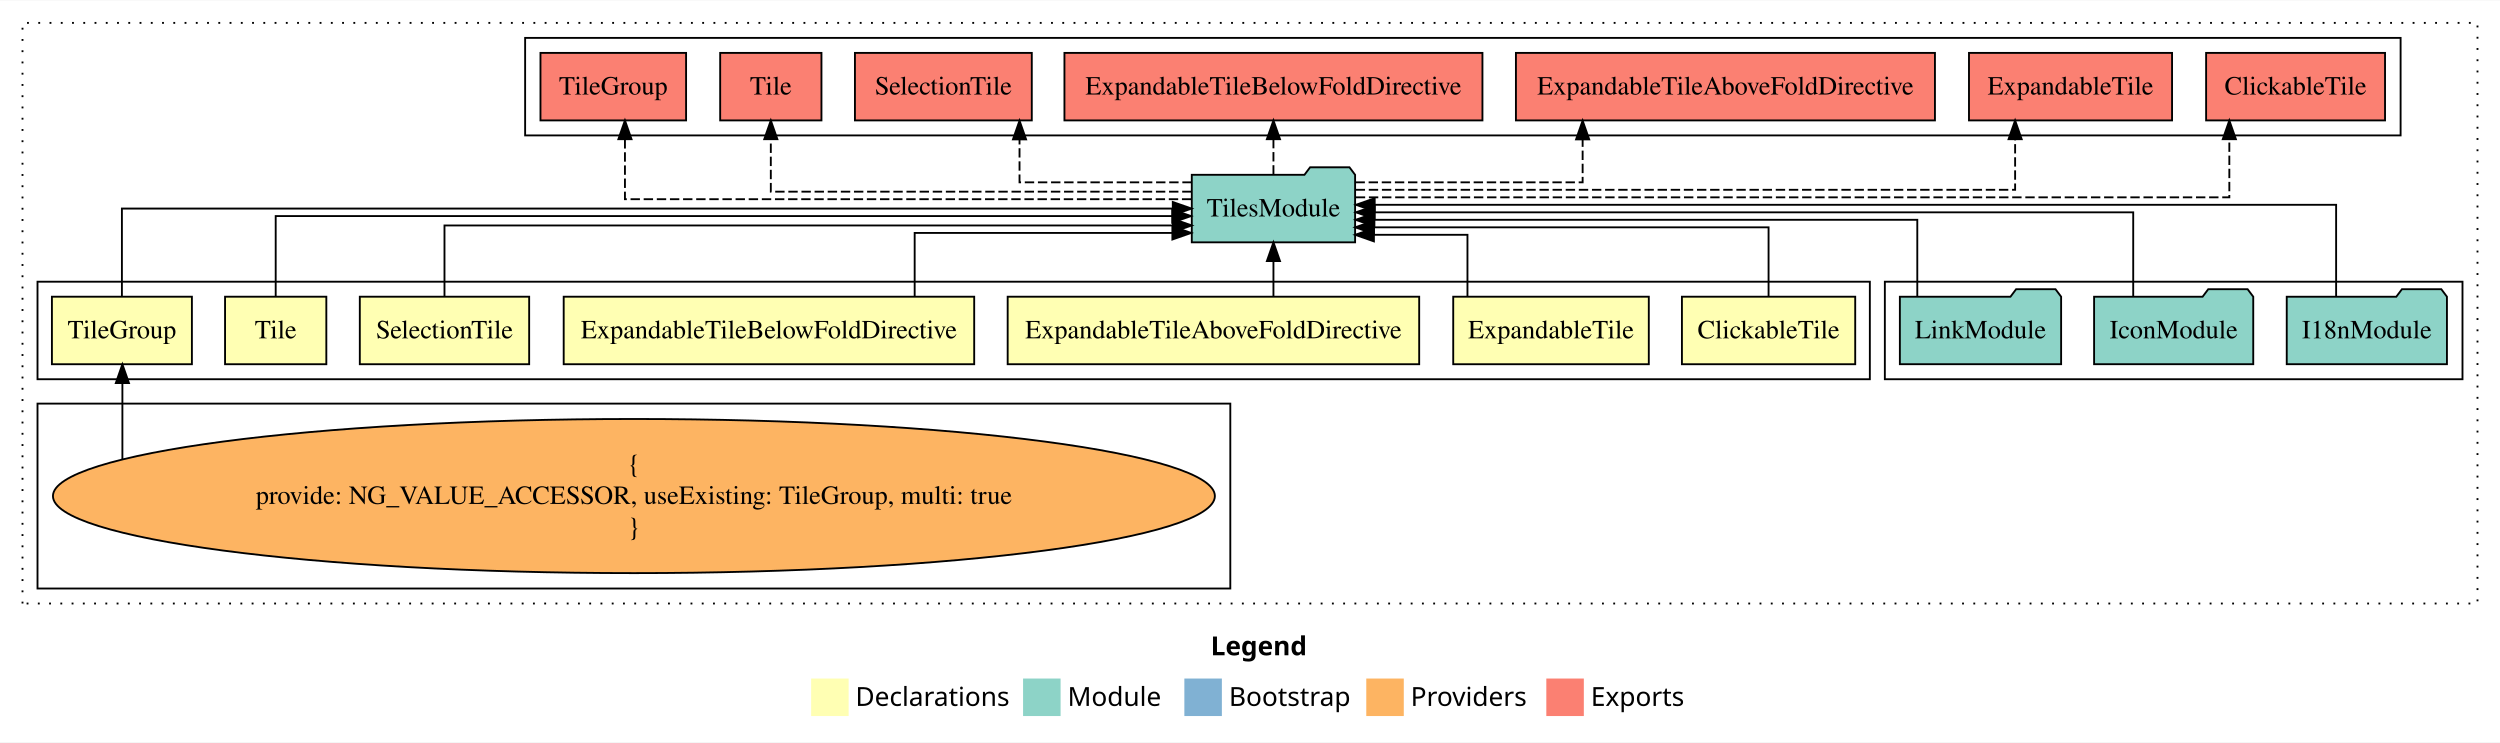
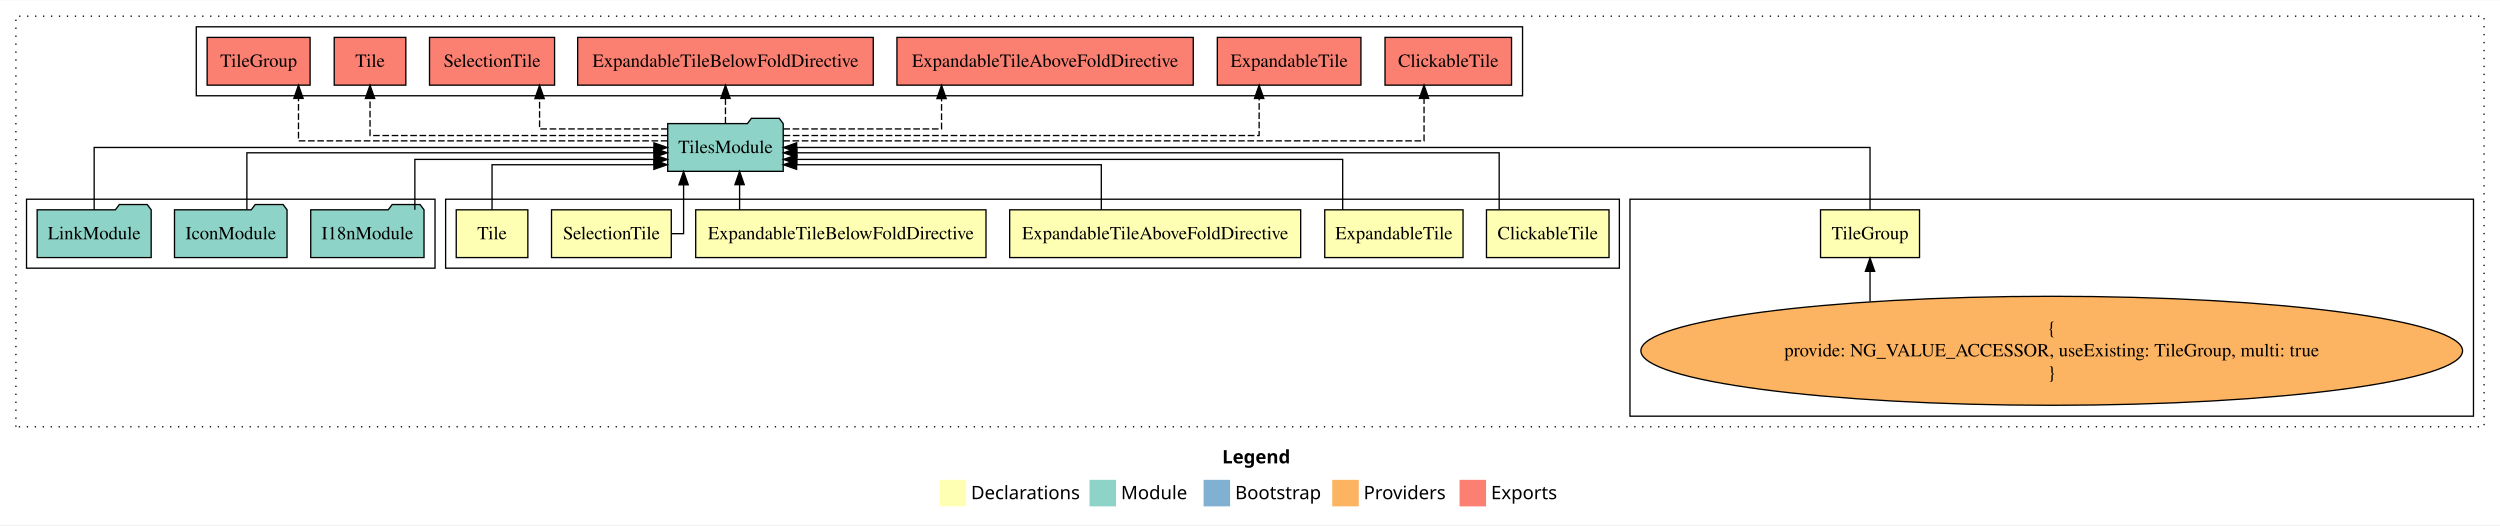
- <svg xmlns="http://www.w3.org/2000/svg" width="1333pt" height="396pt" viewBox="0.00 0.00 1333.00 395.59">
+ <svg xmlns="http://www.w3.org/2000/svg" width="1885pt" height="396pt" viewBox="0.00 0.00 1885.00 395.59">
  <g id="graph0" class="graph" transform="scale(1 1) rotate(0) translate(4 391.59)">
-     <polygon fill="white" stroke="transparent" points="-4,4 -4,-391.59 1329,-391.59 1329,4 -4,4" />
-     <text text-anchor="start" x="641.51" y="-42.4" font-family="Times-12" font-weight="bold" font-size="14.00">Legend</text>
-     <polygon fill="#ffffb3" stroke="transparent" points="428.5,-10 428.5,-30 448.5,-30 448.5,-10 428.5,-10" />
-     <text text-anchor="start" x="452.13" y="-15.4" font-family="Times-12" font-size="14.00">  Declarations</text>
-     <polygon fill="#8dd3c7" stroke="transparent" points="541.5,-10 541.5,-30 561.5,-30 561.5,-10 541.5,-10" />
-     <text text-anchor="start" x="565.23" y="-15.4" font-family="Times-12" font-size="14.00">  Module</text>
-     <polygon fill="#80b1d3" stroke="transparent" points="627.5,-10 627.5,-30 647.5,-30 647.5,-10 627.5,-10" />
-     <text text-anchor="start" x="651.28" y="-15.4" font-family="Times-12" font-size="14.00">  Bootstrap</text>
-     <polygon fill="#fdb462" stroke="transparent" points="724.5,-10 724.5,-30 744.5,-30 744.5,-10 724.5,-10" />
-     <text text-anchor="start" x="748.17" y="-15.4" font-family="Times-12" font-size="14.00">  Providers</text>
-     <polygon fill="#fb8072" stroke="transparent" points="820.5,-10 820.5,-30 840.5,-30 840.5,-10 820.5,-10" />
-     <text text-anchor="start" x="844.23" y="-15.4" font-family="Times-12" font-size="14.00">  Exports</text>
+     <polygon fill="white" stroke="transparent" points="-4,4 -4,-391.59 1881,-391.59 1881,4 -4,4" />
+     <text text-anchor="start" x="917.51" y="-42.4" font-family="Times-12" font-weight="bold" font-size="14.00">Legend</text>
+     <polygon fill="#ffffb3" stroke="transparent" points="704.5,-10 704.5,-30 724.5,-30 724.5,-10 704.5,-10" />
+     <text text-anchor="start" x="728.13" y="-15.4" font-family="Times-12" font-size="14.00">  Declarations</text>
+     <polygon fill="#8dd3c7" stroke="transparent" points="817.5,-10 817.5,-30 837.5,-30 837.5,-10 817.5,-10" />
+     <text text-anchor="start" x="841.23" y="-15.4" font-family="Times-12" font-size="14.00">  Module</text>
+     <polygon fill="#80b1d3" stroke="transparent" points="903.5,-10 903.5,-30 923.5,-30 923.5,-10 903.5,-10" />
+     <text text-anchor="start" x="927.28" y="-15.4" font-family="Times-12" font-size="14.00">  Bootstrap</text>
+     <polygon fill="#fdb462" stroke="transparent" points="1000.5,-10 1000.5,-30 1020.5,-30 1020.5,-10 1000.5,-10" />
+     <text text-anchor="start" x="1024.17" y="-15.4" font-family="Times-12" font-size="14.00">  Providers</text>
+     <polygon fill="#fb8072" stroke="transparent" points="1096.5,-10 1096.5,-30 1116.5,-30 1116.5,-10 1096.5,-10" />
+     <text text-anchor="start" x="1120.23" y="-15.4" font-family="Times-12" font-size="14.00">  Exports</text>
    <g id="clust1" class="cluster">
-       <polygon fill="none" stroke="black" stroke-dasharray="1,5" points="8,-70 8,-379.59 1317,-379.59 1317,-70 8,-70" />
+       <polygon fill="none" stroke="black" stroke-dasharray="1,5" points="8,-70 8,-379.59 1869,-379.59 1869,-70 8,-70" />
+     </g>
+     <g id="clust9" class="cluster">
+       <polygon fill="none" stroke="black" points="1225,-78 1225,-241.59 1861,-241.59 1861,-78 1225,-78" />
    </g>
    <g id="clust11" class="cluster">
-       <polygon fill="none" stroke="black" points="276,-319.59 276,-371.59 1276,-371.59 1276,-319.59 276,-319.59" />
+       <polygon fill="none" stroke="black" points="144,-319.59 144,-371.59 1144,-371.59 1144,-319.59 144,-319.59" />
+     </g>
+     <g id="clust2" class="cluster">
+       <polygon fill="none" stroke="black" points="332,-189.59 332,-241.59 1217,-241.59 1217,-189.59 332,-189.59" />
    </g>
    <g id="clust10" class="cluster">
-       <polygon fill="none" stroke="black" points="1001,-189.59 1001,-241.59 1309,-241.59 1309,-189.59 1001,-189.59" />
-     </g>
-     <g id="clust2" class="cluster">
-       <polygon fill="none" stroke="black" points="16,-189.59 16,-241.59 993,-241.59 993,-189.59 16,-189.59" />
-     </g>
-     <g id="clust9" class="cluster">
-       <polygon fill="none" stroke="black" points="16,-78 16,-176.59 652,-176.59 652,-78 16,-78" />
+       <polygon fill="none" stroke="black" points="16,-189.59 16,-241.59 324,-241.59 324,-189.59 16,-189.59" />
    </g>
    <g id="node1" class="node">
-       <polygon fill="#ffffb3" stroke="black" points="985.2,-233.59 892.8,-233.59 892.8,-197.59 985.2,-197.59 985.2,-233.59" />
-       <text text-anchor="middle" x="939" y="-211.39" font-family="Times,serif" font-size="14.00">ClickableTile</text>
+       <polygon fill="#ffffb3" stroke="black" points="1209.2,-233.59 1116.8,-233.59 1116.8,-197.59 1209.2,-197.59 1209.2,-233.59" />
+       <text text-anchor="middle" x="1163" y="-211.39" font-family="Times,serif" font-size="14.00">ClickableTile</text>
    </g>
    <g id="node8" class="node">
-       <polygon fill="#8dd3c7" stroke="black" points="718.54,-298.59 715.54,-302.59 694.54,-302.59 691.54,-298.59 631.46,-298.59 631.46,-262.59 718.54,-262.59 718.54,-298.59" />
-       <text text-anchor="middle" x="675" y="-276.39" font-family="Times,serif" font-size="14.00">TilesModule</text>
+       <polygon fill="#8dd3c7" stroke="black" points="586.54,-298.59 583.54,-302.59 562.54,-302.59 559.54,-298.59 499.46,-298.59 499.46,-262.59 586.54,-262.59 586.54,-298.59" />
+       <text text-anchor="middle" x="543" y="-276.39" font-family="Times,serif" font-size="14.00">TilesModule</text>
    </g>
    <g id="edge1" class="edge">
-       <path fill="none" stroke="black" d="M939,-233.6C939,-249.64 939,-270.59 939,-270.59 939,-270.59 728.59,-270.59 728.59,-270.59" />
-       <polygon fill="black" stroke="black" points="728.59,-267.09 718.59,-270.59 728.59,-274.09 728.59,-267.09" />
+       <path fill="none" stroke="black" d="M1126.38,-233.89C1126.38,-251.86 1126.38,-276.59 1126.38,-276.59 1126.38,-276.59 596.85,-276.59 596.85,-276.59" />
+       <polygon fill="black" stroke="black" points="596.85,-273.09 586.85,-276.59 596.85,-280.09 596.85,-273.09" />
    </g>
    <g id="node2" class="node">
-       <polygon fill="#ffffb3" stroke="black" points="875.14,-233.59 770.86,-233.59 770.86,-197.59 875.14,-197.59 875.14,-233.59" />
-       <text text-anchor="middle" x="823" y="-211.39" font-family="Times,serif" font-size="14.00">ExpandableTile</text>
+       <polygon fill="#ffffb3" stroke="black" points="1099.14,-233.59 994.86,-233.59 994.86,-197.59 1099.14,-197.59 1099.14,-233.59" />
+       <text text-anchor="middle" x="1047" y="-211.39" font-family="Times,serif" font-size="14.00">ExpandableTile</text>
    </g>
    <g id="edge2" class="edge">
-       <path fill="none" stroke="black" d="M778.45,-233.71C778.45,-248.37 778.45,-266.59 778.45,-266.59 778.45,-266.59 728.57,-266.59 728.57,-266.59" />
-       <polygon fill="black" stroke="black" points="728.57,-263.09 718.57,-266.59 728.57,-270.09 728.57,-263.09" />
+       <path fill="none" stroke="black" d="M1008.38,-233.62C1008.38,-249.99 1008.38,-271.59 1008.38,-271.59 1008.38,-271.59 596.78,-271.59 596.78,-271.59" />
+       <polygon fill="black" stroke="black" points="596.78,-268.09 586.78,-271.59 596.78,-275.09 596.78,-268.09" />
    </g>
    <g id="node3" class="node">
-       <polygon fill="#ffffb3" stroke="black" points="752.71,-233.59 533.29,-233.59 533.29,-197.59 752.71,-197.59 752.71,-233.59" />
-       <text text-anchor="middle" x="643" y="-211.39" font-family="Times,serif" font-size="14.00">ExpandableTileAboveFoldDirective</text>
+       <polygon fill="#ffffb3" stroke="black" points="976.71,-233.59 757.29,-233.59 757.29,-197.59 976.71,-197.59 976.71,-233.59" />
+       <text text-anchor="middle" x="867" y="-211.39" font-family="Times,serif" font-size="14.00">ExpandableTileAboveFoldDirective</text>
    </g>
    <g id="edge3" class="edge">
-       <path fill="none" stroke="black" d="M675,-233.7C675,-233.7 675,-252.58 675,-252.58" />
-       <polygon fill="black" stroke="black" points="671.5,-252.58 675,-262.58 678.5,-252.58 671.5,-252.58" />
+       <path fill="none" stroke="black" d="M826.38,-233.78C826.38,-248.77 826.38,-267.59 826.38,-267.59 826.38,-267.59 596.66,-267.59 596.66,-267.59" />
+       <polygon fill="black" stroke="black" points="596.66,-264.09 586.66,-267.59 596.66,-271.09 596.66,-264.09" />
    </g>
    <g id="node4" class="node">
-       <polygon fill="#ffffb3" stroke="black" points="515.44,-233.59 296.56,-233.59 296.56,-197.59 515.44,-197.59 515.44,-233.59" />
-       <text text-anchor="middle" x="406" y="-211.39" font-family="Times,serif" font-size="14.00">ExpandableTileBelowFoldDirective</text>
+       <polygon fill="#ffffb3" stroke="black" points="739.44,-233.59 520.56,-233.59 520.56,-197.59 739.44,-197.59 739.44,-233.59" />
+       <text text-anchor="middle" x="630" y="-211.39" font-family="Times,serif" font-size="14.00">ExpandableTileBelowFoldDirective</text>
    </g>
    <g id="edge4" class="edge">
-       <path fill="none" stroke="black" d="M483.7,-233.78C483.7,-248.77 483.7,-267.59 483.7,-267.59 483.7,-267.59 621.11,-267.59 621.11,-267.59" />
-       <polygon fill="black" stroke="black" points="621.11,-271.09 631.11,-267.59 621.11,-264.09 621.11,-271.09" />
+       <path fill="none" stroke="black" d="M553.65,-233.7C553.65,-233.7 553.65,-252.58 553.65,-252.58" />
+       <polygon fill="black" stroke="black" points="550.15,-252.58 553.65,-262.58 557.15,-252.58 550.15,-252.58" />
    </g>
    <g id="node5" class="node">
-       <polygon fill="#ffffb3" stroke="black" points="278.15,-233.59 187.85,-233.59 187.85,-197.59 278.15,-197.59 278.15,-233.59" />
-       <text text-anchor="middle" x="233" y="-211.39" font-family="Times,serif" font-size="14.00">SelectionTile</text>
+       <polygon fill="#ffffb3" stroke="black" points="502.15,-233.59 411.85,-233.59 411.85,-197.59 502.15,-197.59 502.15,-233.59" />
+       <text text-anchor="middle" x="457" y="-211.39" font-family="Times,serif" font-size="14.00">SelectionTile</text>
    </g>
    <g id="edge5" class="edge">
-       <path fill="none" stroke="black" d="M233,-233.62C233,-249.99 233,-271.59 233,-271.59 233,-271.59 621.41,-271.59 621.41,-271.59" />
-       <polygon fill="black" stroke="black" points="621.41,-275.09 631.41,-271.59 621.41,-268.09 621.41,-275.09" />
+       <path fill="none" stroke="black" d="M502.44,-215.59C507.81,-215.59 511.43,-215.59 511.43,-215.59 511.43,-215.59 511.43,-252.48 511.43,-252.48" />
+       <polygon fill="black" stroke="black" points="507.93,-252.48 511.43,-262.48 514.93,-252.48 507.93,-252.48" />
    </g>
    <g id="node6" class="node">
-       <polygon fill="#ffffb3" stroke="black" points="170,-233.59 116,-233.59 116,-197.59 170,-197.59 170,-233.59" />
-       <text text-anchor="middle" x="143" y="-211.39" font-family="Times,serif" font-size="14.00">Tile</text>
+       <polygon fill="#ffffb3" stroke="black" points="394,-233.59 340,-233.59 340,-197.59 394,-197.59 394,-233.59" />
+       <text text-anchor="middle" x="367" y="-211.39" font-family="Times,serif" font-size="14.00">Tile</text>
    </g>
    <g id="edge6" class="edge">
-       <path fill="none" stroke="black" d="M143,-233.89C143,-251.86 143,-276.59 143,-276.59 143,-276.59 621.01,-276.59 621.01,-276.59" />
-       <polygon fill="black" stroke="black" points="621.01,-280.09 631.01,-276.59 621.01,-273.09 621.01,-280.09" />
+       <path fill="none" stroke="black" d="M367,-233.78C367,-248.77 367,-267.59 367,-267.59 367,-267.59 489.04,-267.59 489.04,-267.59" />
+       <polygon fill="black" stroke="black" points="489.04,-271.09 499.04,-267.59 489.04,-264.09 489.04,-271.09" />
    </g>
    <g id="node7" class="node">
-       <polygon fill="#ffffb3" stroke="black" points="98.32,-233.59 23.68,-233.59 23.68,-197.59 98.32,-197.59 98.32,-233.59" />
-       <text text-anchor="middle" x="61" y="-211.39" font-family="Times,serif" font-size="14.00">TileGroup</text>
+       <polygon fill="#ffffb3" stroke="black" points="1443.32,-233.59 1368.68,-233.59 1368.68,-197.59 1443.32,-197.59 1443.32,-233.59" />
+       <text text-anchor="middle" x="1406" y="-211.39" font-family="Times,serif" font-size="14.00">TileGroup</text>
    </g>
    <g id="edge7" class="edge">
-       <path fill="none" stroke="black" d="M61,-233.7C61,-252.93 61,-280.59 61,-280.59 61,-280.59 621.33,-280.59 621.33,-280.59" />
-       <polygon fill="black" stroke="black" points="621.33,-284.09 631.33,-280.59 621.33,-277.09 621.33,-284.09" />
+       <path fill="none" stroke="black" d="M1406,-233.7C1406,-252.93 1406,-280.59 1406,-280.59 1406,-280.59 596.68,-280.59 596.68,-280.59" />
+       <polygon fill="black" stroke="black" points="596.68,-277.09 586.68,-280.59 596.68,-284.09 596.68,-277.09" />
    </g>
    <g id="node13" class="node">
-       <polygon fill="#fb8072" stroke="black" points="1267.7,-363.59 1172.3,-363.59 1172.3,-327.59 1267.7,-327.59 1267.7,-363.59" />
-       <text text-anchor="middle" x="1220" y="-341.39" font-family="Times,serif" font-size="14.00">ClickableTile </text>
+       <polygon fill="#fb8072" stroke="black" points="1135.7,-363.59 1040.3,-363.59 1040.3,-327.59 1135.7,-327.59 1135.7,-363.59" />
+       <text text-anchor="middle" x="1088" y="-341.39" font-family="Times,serif" font-size="14.00">ClickableTile </text>
    </g>
    <g id="edge12" class="edge">
-       <path fill="none" stroke="black" stroke-dasharray="5,2" d="M718.9,-286.59C842.53,-286.59 1184.68,-286.59 1184.68,-286.59 1184.68,-286.59 1184.68,-317.57 1184.68,-317.57" />
-       <polygon fill="black" stroke="black" points="1181.18,-317.57 1184.68,-327.57 1188.18,-317.57 1181.18,-317.57" />
+       <path fill="none" stroke="black" stroke-dasharray="5,2" d="M586.55,-285.59C712.75,-285.59 1069.73,-285.59 1069.73,-285.59 1069.73,-285.59 1069.73,-317.59 1069.73,-317.59" />
+       <polygon fill="black" stroke="black" points="1066.23,-317.59 1069.73,-327.59 1073.23,-317.59 1066.23,-317.59" />
    </g>
    <g id="node14" class="node">
-       <polygon fill="#fb8072" stroke="black" points="1154.14,-363.59 1045.86,-363.59 1045.86,-327.59 1154.14,-327.59 1154.14,-363.59" />
-       <text text-anchor="middle" x="1100" y="-341.39" font-family="Times,serif" font-size="14.00">ExpandableTile </text>
+       <polygon fill="#fb8072" stroke="black" points="1022.14,-363.59 913.86,-363.59 913.86,-327.59 1022.14,-327.59 1022.14,-363.59" />
+       <text text-anchor="middle" x="968" y="-341.39" font-family="Times,serif" font-size="14.00">ExpandableTile </text>
    </g>
    <g id="edge13" class="edge">
-       <path fill="none" stroke="black" stroke-dasharray="5,2" d="M718.83,-290.59C821.8,-290.59 1070.46,-290.59 1070.46,-290.59 1070.46,-290.59 1070.46,-317.58 1070.46,-317.58" />
-       <polygon fill="black" stroke="black" points="1066.96,-317.58 1070.46,-327.58 1073.96,-317.58 1066.96,-317.58" />
+       <path fill="none" stroke="black" stroke-dasharray="5,2" d="M586.83,-289.59C691.12,-289.59 945.39,-289.59 945.39,-289.59 945.39,-289.59 945.39,-317.56 945.39,-317.56" />
+       <polygon fill="black" stroke="black" points="941.89,-317.56 945.39,-327.56 948.89,-317.56 941.89,-317.56" />
    </g>
    <g id="node15" class="node">
-       <polygon fill="#fb8072" stroke="black" points="1027.71,-363.59 804.29,-363.59 804.29,-327.59 1027.71,-327.59 1027.71,-363.59" />
-       <text text-anchor="middle" x="916" y="-341.39" font-family="Times,serif" font-size="14.00">ExpandableTileAboveFoldDirective </text>
+       <polygon fill="#fb8072" stroke="black" points="895.71,-363.59 672.29,-363.59 672.29,-327.59 895.71,-327.59 895.71,-363.59" />
+       <text text-anchor="middle" x="784" y="-341.39" font-family="Times,serif" font-size="14.00">ExpandableTileAboveFoldDirective </text>
    </g>
    <g id="edge14" class="edge">
-       <path fill="none" stroke="black" stroke-dasharray="5,2" d="M718.75,-294.59C767.58,-294.59 839.86,-294.59 839.86,-294.59 839.86,-294.59 839.86,-317.47 839.86,-317.47" />
-       <polygon fill="black" stroke="black" points="836.36,-317.47 839.86,-327.47 843.36,-317.47 836.36,-317.47" />
+       <path fill="none" stroke="black" stroke-dasharray="5,2" d="M586.66,-294.59C634.93,-294.59 705.93,-294.59 705.93,-294.59 705.93,-294.59 705.93,-317.47 705.93,-317.47" />
+       <polygon fill="black" stroke="black" points="702.43,-317.47 705.93,-327.47 709.43,-317.47 702.43,-317.47" />
    </g>
    <g id="node16" class="node">
-       <polygon fill="#fb8072" stroke="black" points="786.44,-363.59 563.56,-363.59 563.56,-327.59 786.44,-327.59 786.44,-363.59" />
-       <text text-anchor="middle" x="675" y="-341.39" font-family="Times,serif" font-size="14.00">ExpandableTileBelowFoldDirective </text>
+       <polygon fill="#fb8072" stroke="black" points="654.44,-363.59 431.56,-363.59 431.56,-327.59 654.44,-327.59 654.44,-363.59" />
+       <text text-anchor="middle" x="543" y="-341.39" font-family="Times,serif" font-size="14.00">ExpandableTileBelowFoldDirective </text>
    </g>
    <g id="edge15" class="edge">
-       <path fill="none" stroke="black" stroke-dasharray="5,2" d="M675,-298.7C675,-298.7 675,-317.58 675,-317.58" />
-       <polygon fill="black" stroke="black" points="671.5,-317.58 675,-327.58 678.5,-317.58 671.5,-317.58" />
+       <path fill="none" stroke="black" stroke-dasharray="5,2" d="M543,-298.7C543,-298.7 543,-317.58 543,-317.58" />
+       <polygon fill="black" stroke="black" points="539.5,-317.58 543,-327.58 546.5,-317.58 539.5,-317.58" />
    </g>
    <g id="node17" class="node">
-       <polygon fill="#fb8072" stroke="black" points="546.15,-363.59 451.85,-363.59 451.85,-327.59 546.15,-327.59 546.15,-363.59" />
-       <text text-anchor="middle" x="499" y="-341.39" font-family="Times,serif" font-size="14.00">SelectionTile </text>
+       <polygon fill="#fb8072" stroke="black" points="414.15,-363.59 319.85,-363.59 319.85,-327.59 414.15,-327.59 414.15,-363.59" />
+       <text text-anchor="middle" x="367" y="-341.39" font-family="Times,serif" font-size="14.00">SelectionTile </text>
    </g>
    <g id="edge16" class="edge">
-       <path fill="none" stroke="black" stroke-dasharray="5,2" d="M631.42,-294.59C591.84,-294.59 539.61,-294.59 539.61,-294.59 539.61,-294.59 539.61,-317.47 539.61,-317.47" />
-       <polygon fill="black" stroke="black" points="536.11,-317.47 539.61,-327.47 543.11,-317.47 536.11,-317.47" />
+       <path fill="none" stroke="black" stroke-dasharray="5,2" d="M499.42,-294.59C458.28,-294.59 402.84,-294.59 402.84,-294.59 402.84,-294.59 402.84,-317.47 402.84,-317.47" />
+       <polygon fill="black" stroke="black" points="399.34,-317.47 402.84,-327.47 406.34,-317.47 399.34,-317.47" />
    </g>
    <g id="node18" class="node">
-       <polygon fill="#fb8072" stroke="black" points="434,-363.59 380,-363.59 380,-327.59 434,-327.59 434,-363.59" />
-       <text text-anchor="middle" x="407" y="-341.39" font-family="Times,serif" font-size="14.00">Tile </text>
+       <polygon fill="#fb8072" stroke="black" points="302,-363.59 248,-363.59 248,-327.59 302,-327.59 302,-363.59" />
+       <text text-anchor="middle" x="275" y="-341.39" font-family="Times,serif" font-size="14.00">Tile </text>
    </g>
    <g id="edge17" class="edge">
-       <path fill="none" stroke="black" stroke-dasharray="5,2" d="M631.34,-289.59C555.4,-289.59 407,-289.59 407,-289.59 407,-289.59 407,-317.56 407,-317.56" />
-       <polygon fill="black" stroke="black" points="403.5,-317.56 407,-327.56 410.5,-317.56 403.5,-317.56" />
+       <path fill="none" stroke="black" stroke-dasharray="5,2" d="M499.34,-289.59C423.4,-289.59 275,-289.59 275,-289.59 275,-289.59 275,-317.56 275,-317.56" />
+       <polygon fill="black" stroke="black" points="271.5,-317.56 275,-327.56 278.5,-317.56 271.5,-317.56" />
    </g>
    <g id="node19" class="node">
-       <polygon fill="#fb8072" stroke="black" points="361.82,-363.59 284.18,-363.59 284.18,-327.59 361.82,-327.59 361.82,-363.59" />
-       <text text-anchor="middle" x="323" y="-341.39" font-family="Times,serif" font-size="14.00">TileGroup </text>
+       <polygon fill="#fb8072" stroke="black" points="229.82,-363.59 152.18,-363.59 152.18,-327.59 229.82,-327.59 229.82,-363.59" />
+       <text text-anchor="middle" x="191" y="-341.39" font-family="Times,serif" font-size="14.00">TileGroup </text>
    </g>
    <g id="edge18" class="edge">
-       <path fill="none" stroke="black" stroke-dasharray="5,2" d="M631.21,-285.59C538.16,-285.59 329.22,-285.59 329.22,-285.59 329.22,-285.59 329.22,-317.59 329.22,-317.59" />
-       <polygon fill="black" stroke="black" points="325.72,-317.59 329.22,-327.59 332.72,-317.59 325.72,-317.59" />
+       <path fill="none" stroke="black" stroke-dasharray="5,2" d="M499.25,-285.59C411.22,-285.59 221.06,-285.59 221.06,-285.59 221.06,-285.59 221.06,-317.59 221.06,-317.59" />
+       <polygon fill="black" stroke="black" points="217.56,-317.59 221.06,-327.59 224.56,-317.59 217.56,-317.59" />
    </g>
    <g id="node9" class="node">
-       <ellipse fill="#fdb462" stroke="black" cx="334" cy="-127.3" rx="309.77" ry="41.09" />
-       <text text-anchor="middle" x="334" y="-139.9" font-family="Times,serif" font-size="14.00">{</text>
-       <text text-anchor="middle" x="334" y="-123.1" font-family="Times,serif" font-size="14.00">    provide: NG_VALUE_ACCESSOR, useExisting: TileGroup, multi: true</text>
-       <text text-anchor="middle" x="334" y="-106.3" font-family="Times,serif" font-size="14.00">}</text>
+       <ellipse fill="#fdb462" stroke="black" cx="1543" cy="-127.3" rx="309.77" ry="41.09" />
+       <text text-anchor="middle" x="1543" y="-139.9" font-family="Times,serif" font-size="14.00">{</text>
+       <text text-anchor="middle" x="1543" y="-123.1" font-family="Times,serif" font-size="14.00">    provide: NG_VALUE_ACCESSOR, useExisting: TileGroup, multi: true</text>
+       <text text-anchor="middle" x="1543" y="-106.3" font-family="Times,serif" font-size="14.00">}</text>
    </g>
    <g id="edge8" class="edge">
-       <path fill="none" stroke="black" d="M61.26,-146.89C61.26,-146.89 61.26,-187.55 61.26,-187.55" />
-       <polygon fill="black" stroke="black" points="57.76,-187.55 61.26,-197.55 64.76,-187.55 57.76,-187.55" />
+       <path fill="none" stroke="black" d="M1406,-164.48C1406,-164.48 1406,-187.22 1406,-187.22" />
+       <polygon fill="black" stroke="black" points="1402.5,-187.22 1406,-197.22 1409.5,-187.22 1402.5,-187.22" />
    </g>
    <g id="node10" class="node">
-       <polygon fill="#8dd3c7" stroke="black" points="1300.71,-233.59 1297.71,-237.59 1276.71,-237.59 1273.71,-233.59 1215.29,-233.59 1215.29,-197.59 1300.71,-197.59 1300.71,-233.59" />
-       <text text-anchor="middle" x="1258" y="-211.39" font-family="Times,serif" font-size="14.00">I18nModule</text>
+       <polygon fill="#8dd3c7" stroke="black" points="315.71,-233.59 312.71,-237.59 291.71,-237.59 288.71,-233.59 230.29,-233.59 230.29,-197.59 315.71,-197.59 315.71,-233.59" />
+       <text text-anchor="middle" x="273" y="-211.39" font-family="Times,serif" font-size="14.00">I18nModule</text>
    </g>
    <g id="edge9" class="edge">
-       <path fill="none" stroke="black" d="M1241.62,-233.9C1241.62,-253.74 1241.62,-282.59 1241.62,-282.59 1241.62,-282.59 728.99,-282.59 728.99,-282.59" />
-       <polygon fill="black" stroke="black" points="728.99,-279.09 718.99,-282.59 728.99,-286.09 728.99,-279.09" />
+       <path fill="none" stroke="black" d="M308.8,-233.62C308.8,-249.99 308.8,-271.59 308.8,-271.59 308.8,-271.59 489.22,-271.59 489.22,-271.59" />
+       <polygon fill="black" stroke="black" points="489.22,-275.09 499.22,-271.59 489.22,-268.09 489.22,-275.09" />
    </g>
    <g id="node11" class="node">
-       <polygon fill="#8dd3c7" stroke="black" points="1197.43,-233.59 1194.43,-237.59 1173.43,-237.59 1170.43,-233.59 1112.57,-233.59 1112.57,-197.59 1197.43,-197.59 1197.43,-233.59" />
-       <text text-anchor="middle" x="1155" y="-211.39" font-family="Times,serif" font-size="14.00">IconModule</text>
+       <polygon fill="#8dd3c7" stroke="black" points="212.43,-233.59 209.43,-237.59 188.43,-237.59 185.43,-233.59 127.57,-233.59 127.57,-197.59 212.43,-197.59 212.43,-233.59" />
+       <text text-anchor="middle" x="170" y="-211.39" font-family="Times,serif" font-size="14.00">IconModule</text>
    </g>
    <g id="edge10" class="edge">
-       <path fill="none" stroke="black" d="M1133.43,-233.81C1133.43,-252.42 1133.43,-278.59 1133.43,-278.59 1133.43,-278.59 728.96,-278.59 728.96,-278.59" />
-       <polygon fill="black" stroke="black" points="728.96,-275.09 718.96,-278.59 728.96,-282.09 728.96,-275.09" />
+       <path fill="none" stroke="black" d="M182.15,-233.89C182.15,-251.86 182.15,-276.59 182.15,-276.59 182.15,-276.59 489.11,-276.59 489.11,-276.59" />
+       <polygon fill="black" stroke="black" points="489.11,-280.09 499.11,-276.59 489.11,-273.09 489.11,-280.09" />
    </g>
    <g id="node12" class="node">
-       <polygon fill="#8dd3c7" stroke="black" points="1094.99,-233.59 1091.99,-237.59 1070.99,-237.59 1067.99,-233.59 1009.01,-233.59 1009.01,-197.59 1094.99,-197.59 1094.99,-233.59" />
-       <text text-anchor="middle" x="1052" y="-211.39" font-family="Times,serif" font-size="14.00">LinkModule</text>
+       <polygon fill="#8dd3c7" stroke="black" points="109.99,-233.59 106.99,-237.59 85.99,-237.59 82.99,-233.59 24.01,-233.59 24.01,-197.59 109.99,-197.59 109.99,-233.59" />
+       <text text-anchor="middle" x="67" y="-211.39" font-family="Times,serif" font-size="14.00">LinkModule</text>
    </g>
    <g id="edge11" class="edge">
-       <path fill="none" stroke="black" d="M1018.3,-233.61C1018.3,-250.96 1018.3,-274.59 1018.3,-274.59 1018.3,-274.59 728.83,-274.59 728.83,-274.59" />
-       <polygon fill="black" stroke="black" points="728.83,-271.09 718.83,-274.59 728.83,-278.09 728.83,-271.09" />
+       <path fill="none" stroke="black" d="M67,-233.7C67,-252.93 67,-280.59 67,-280.59 67,-280.59 489.07,-280.59 489.07,-280.59" />
+       <polygon fill="black" stroke="black" points="489.07,-284.09 499.07,-280.59 489.07,-277.09 489.07,-284.09" />
    </g>
  </g>
</svg>
